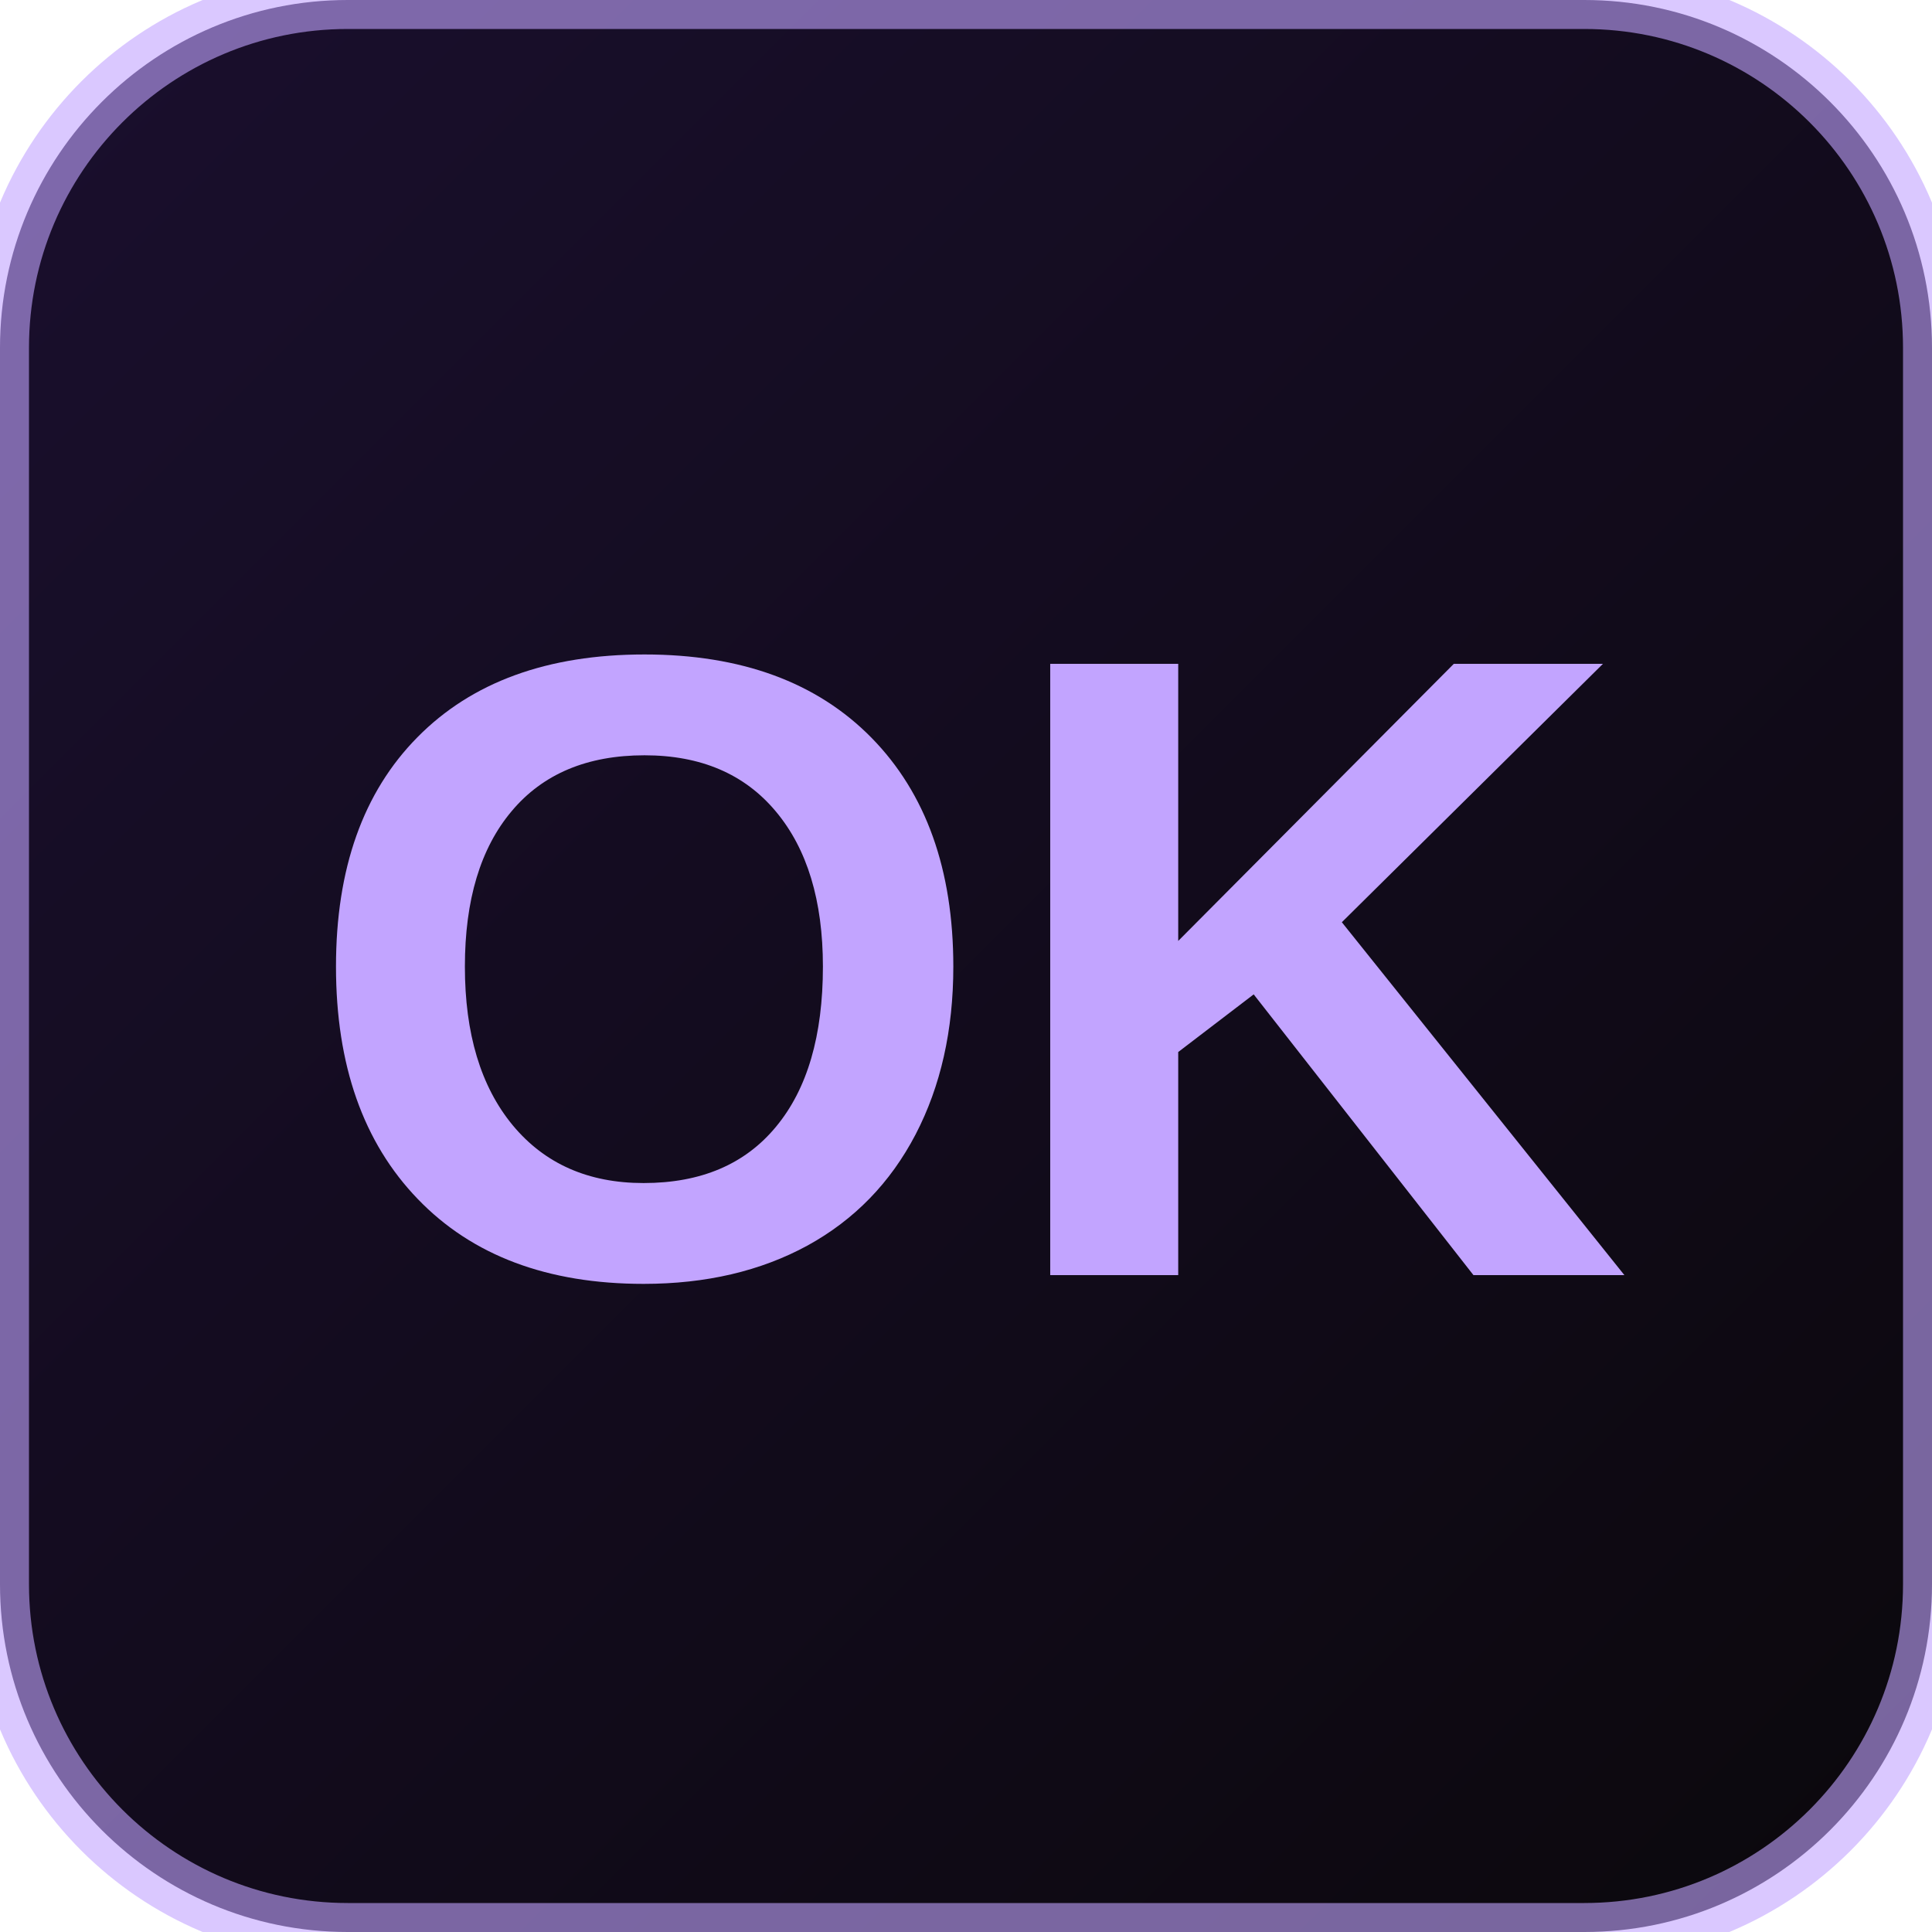
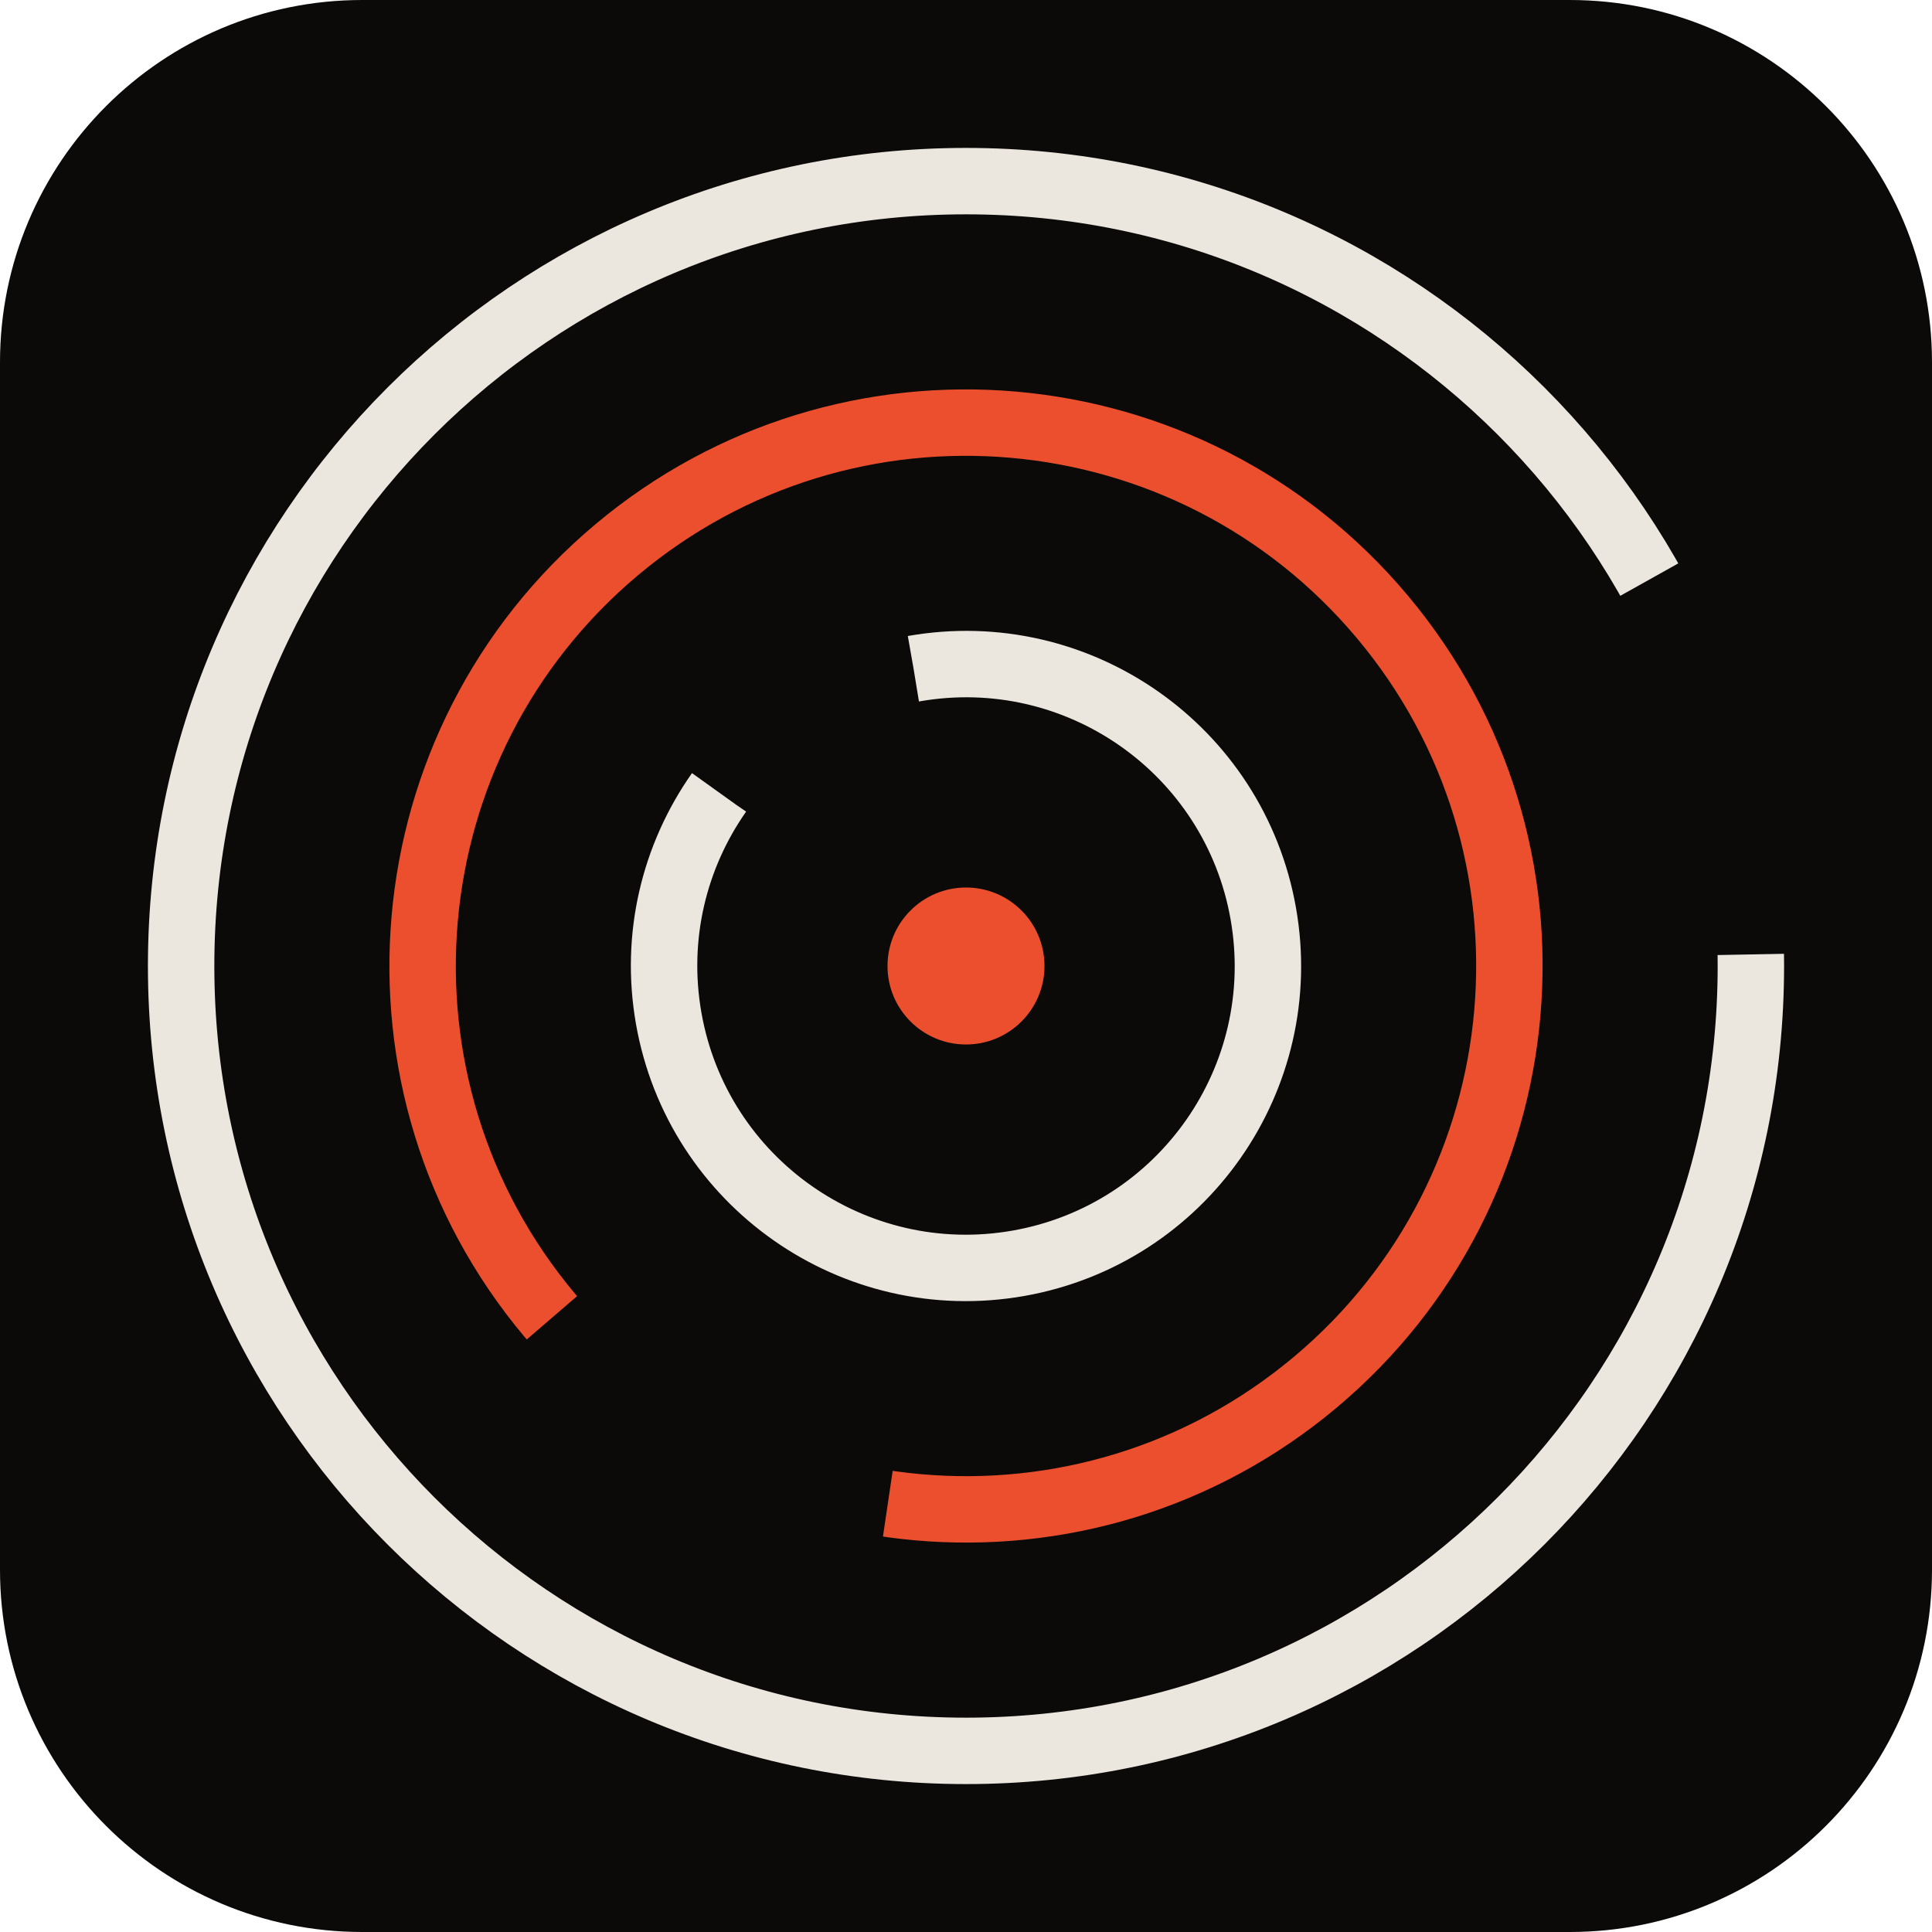
- <svg xmlns="http://www.w3.org/2000/svg" viewBox="0 0 100 100">
-   <defs>
-     <linearGradient id="grad" x1="0%" y1="0%" x2="100%" y2="100%">
-       <stop offset="0%" stop-color="#1a0f2e" />
-       <stop offset="100%" stop-color="#0b080c" />
-     </linearGradient>
-   </defs>
-   <rect width="100" height="100" rx="18" fill="url(#grad)" />
-   <rect width="100" height="100" rx="18" fill="none" stroke="#c2a4ff" stroke-width="3" opacity="0.6" />
-   <text x="50" y="66" font-family="Arial, sans-serif" font-size="46" font-weight="900" fill="#c2a4ff" text-anchor="middle">OK</text>
+ <svg xmlns="http://www.w3.org/2000/svg" viewBox="0 0 64 64">
+   <rect width="64" height="64" rx="12" fill="#0b0a09" />
+   <g fill="none" stroke-width="2.2">
+     <circle cx="32" cy="32" r="26" stroke="#ece7de" stroke-dasharray="150 13" />
+     <circle cx="32" cy="32" r="18" stroke="#ec4f2d" stroke-dasharray="100 13" transform="rotate(140 32 32)" />
+     <circle cx="32" cy="32" r="10" stroke="#ece7de" stroke-dasharray="55 8" transform="rotate(260 32 32)" />
+   </g>
+   <circle cx="32" cy="32" r="2.6" fill="#ec4f2d" />
</svg>
